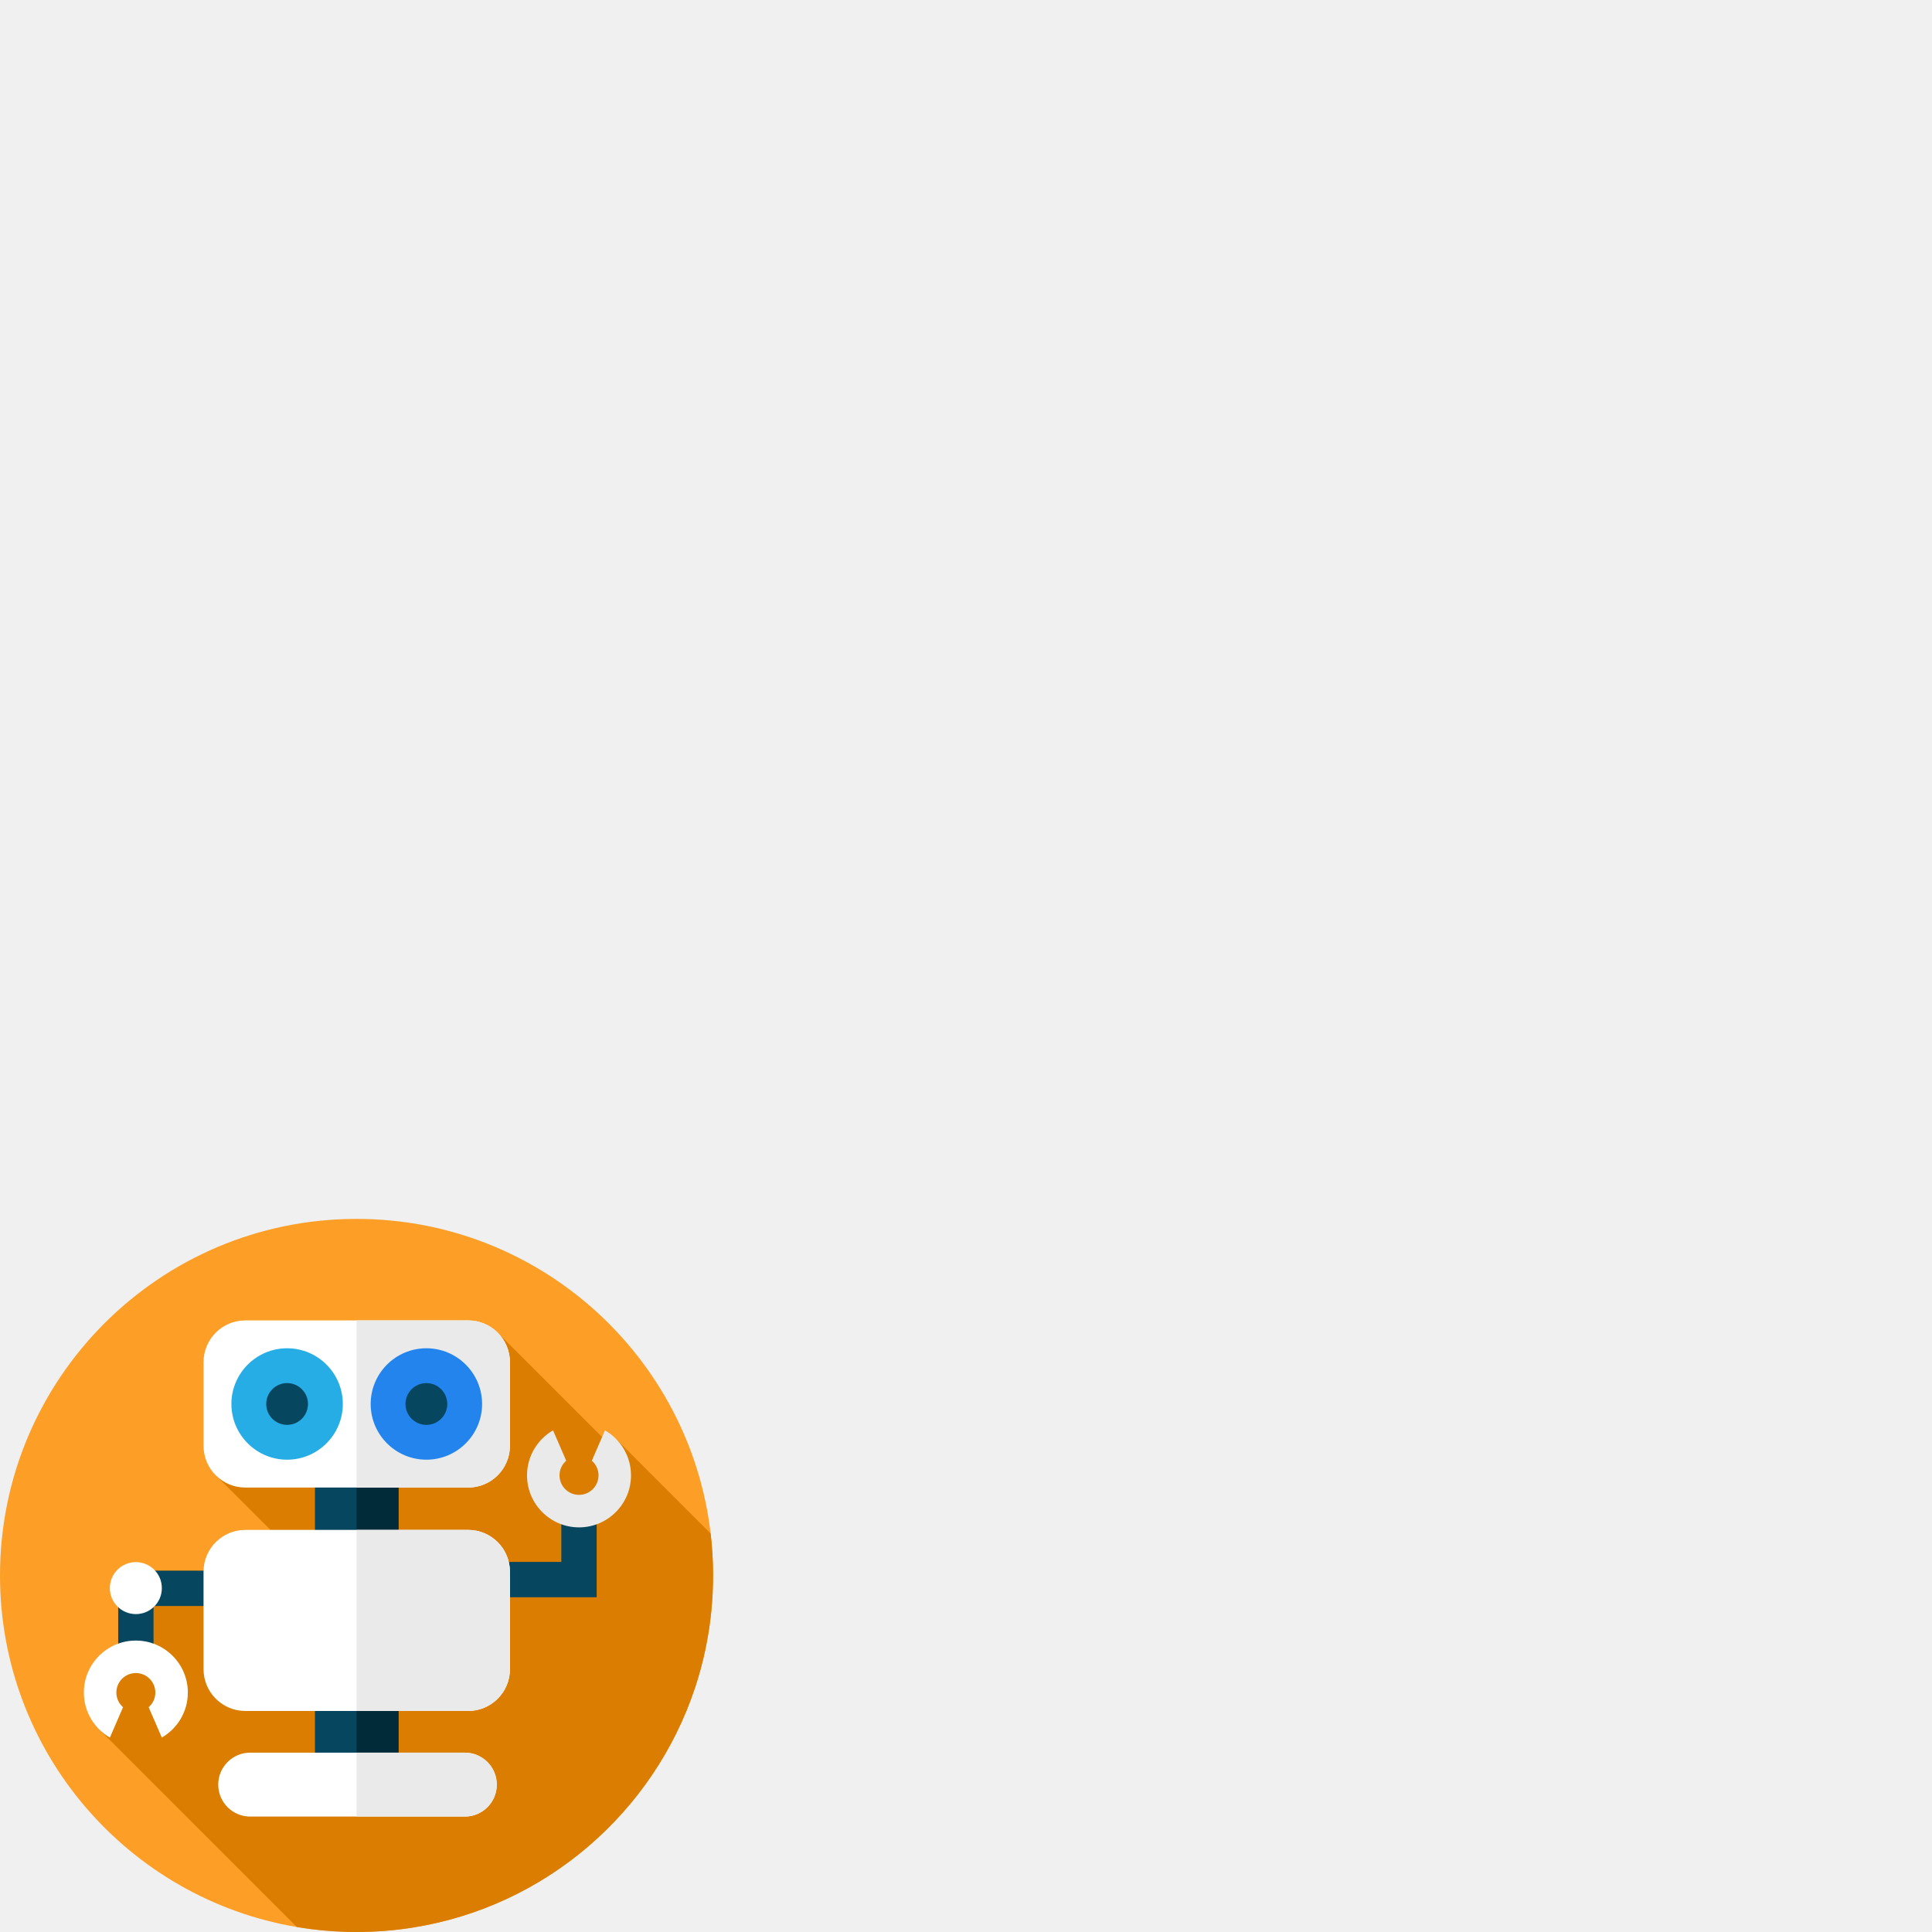
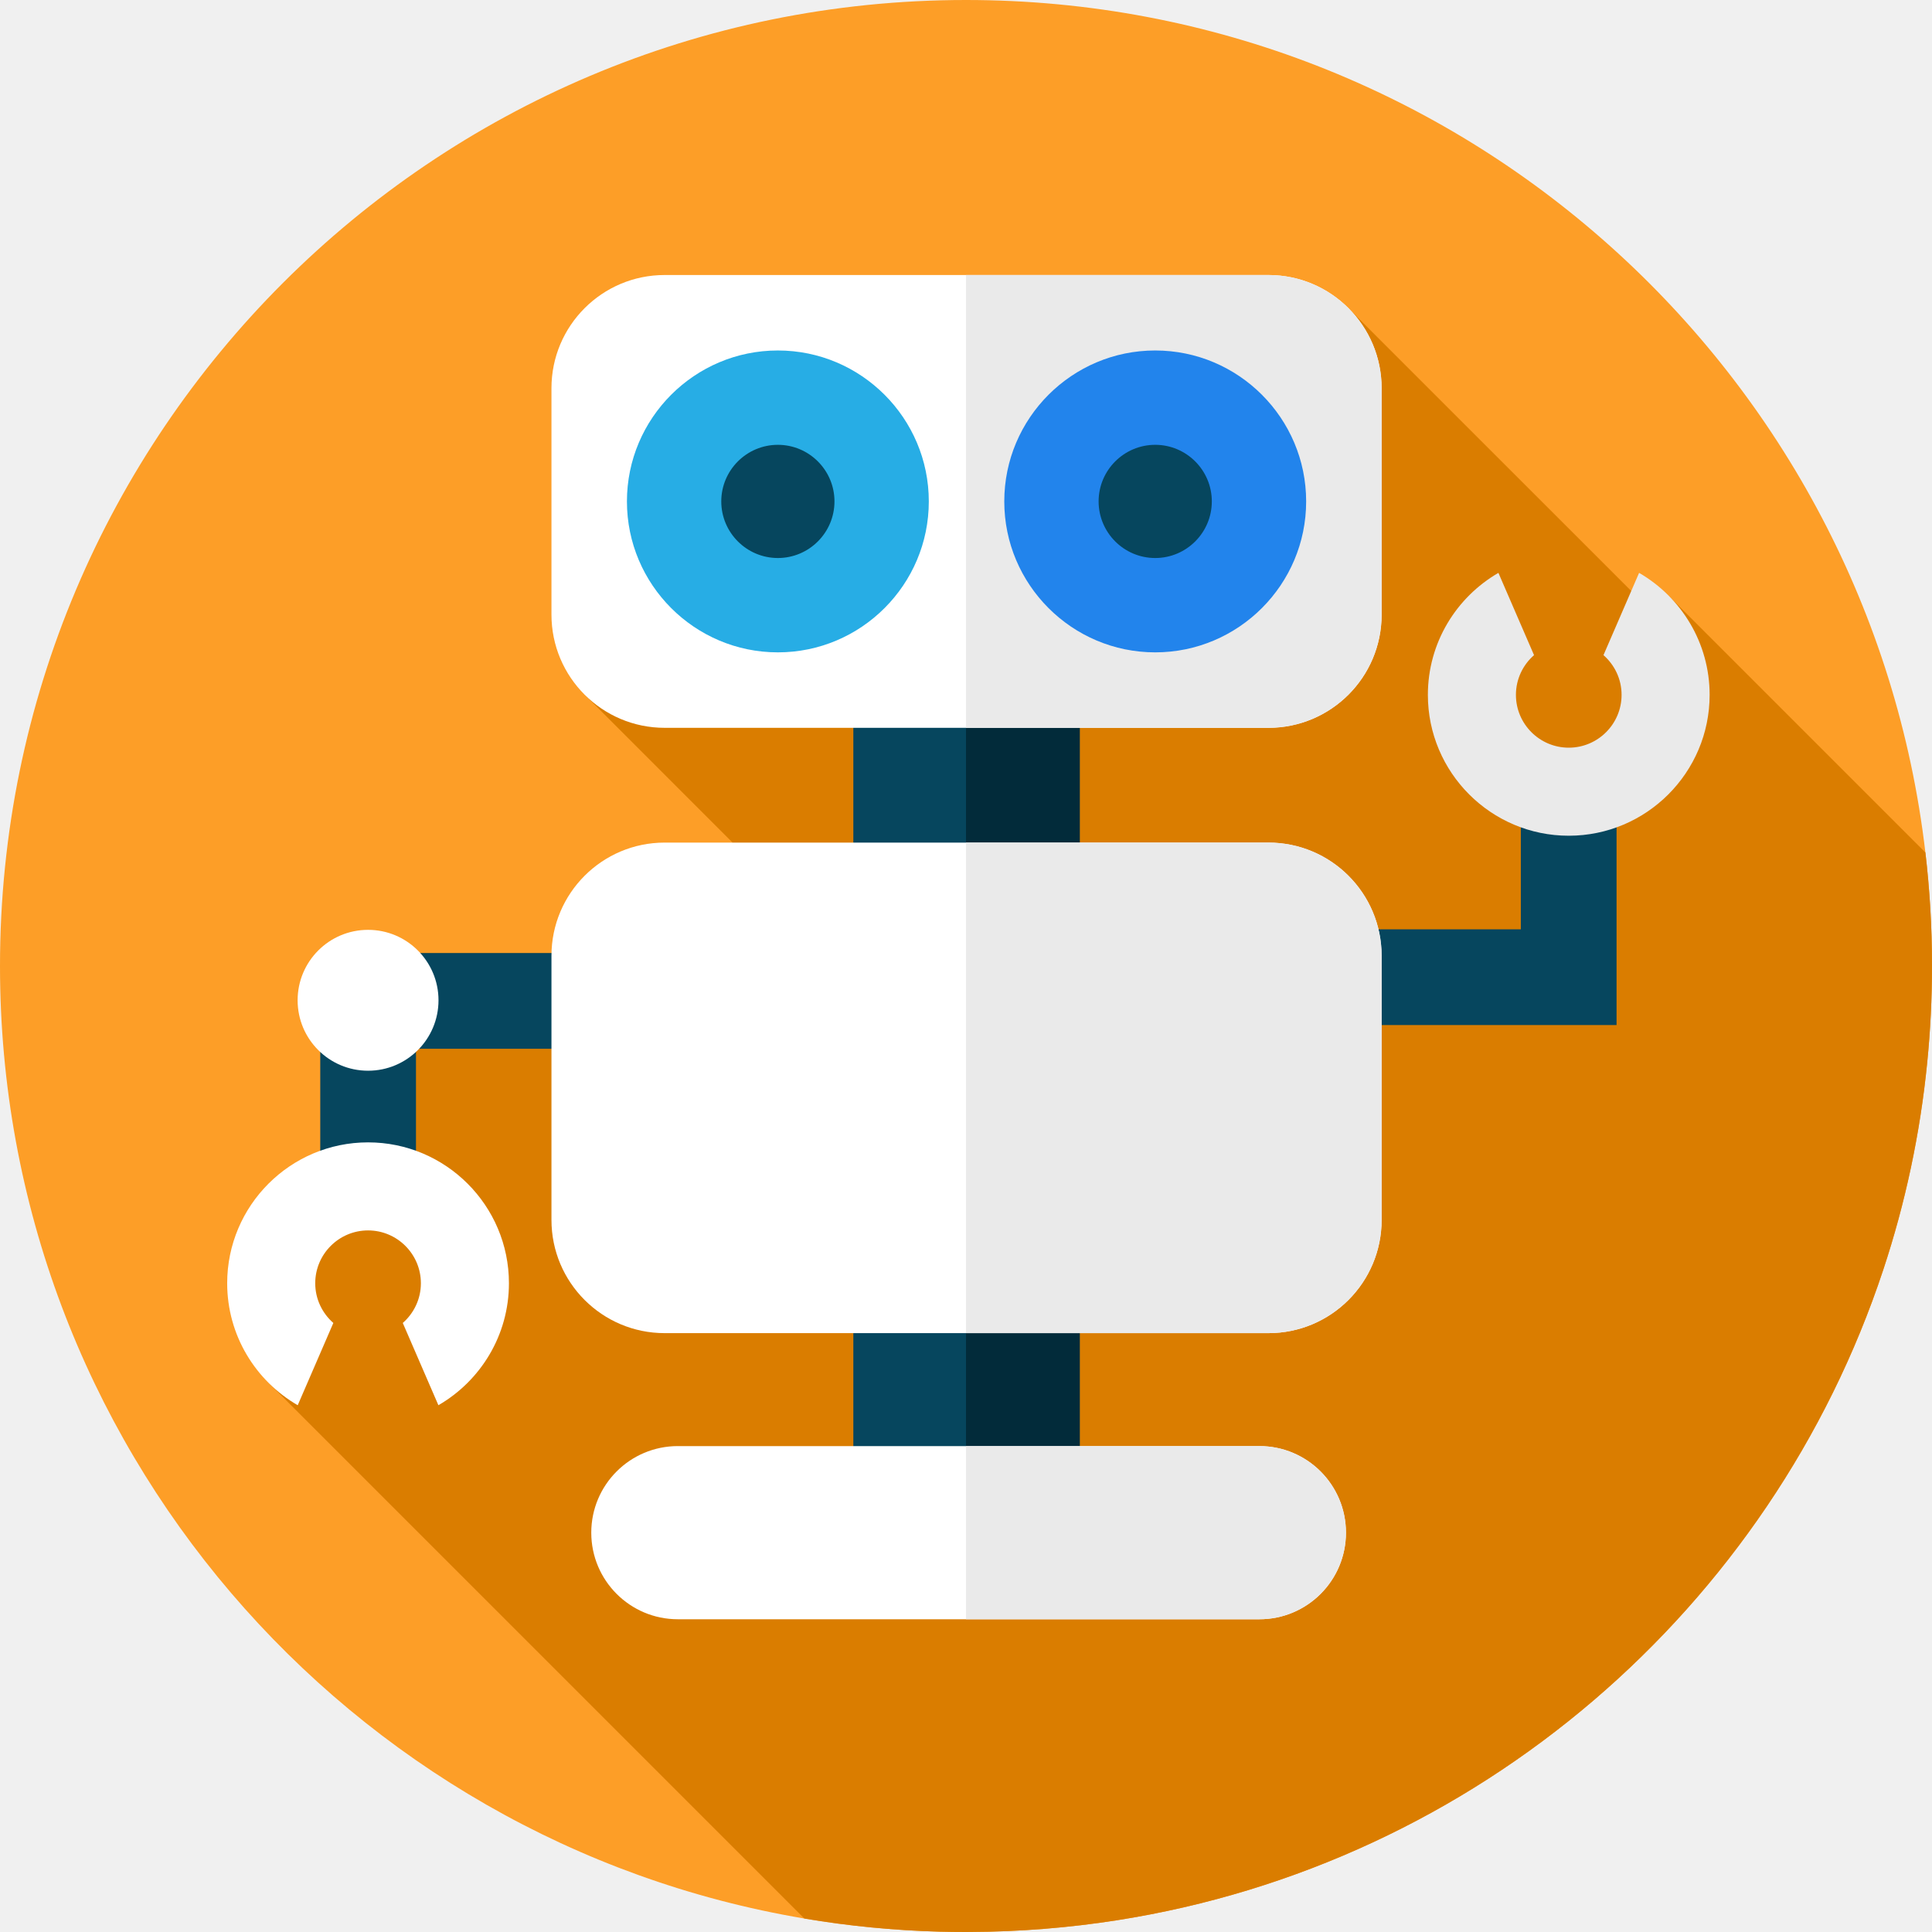
- <svg xmlns="http://www.w3.org/2000/svg" id="Capa_1" enable-background="new 0 0 512 512" height="512" viewBox="0 0 512 512" width="512" version="1.1">
+ <svg xmlns="http://www.w3.org/2000/svg" id="Capa_1" enable-background="new 0 0 512 512" height="50" viewBox="0 0 50 50" width="50" version="1.1">
  <defs id="defs45" />
-   <g id="g874" transform="matrix(0.3690945,0,0,0.3690945,0,323.0236)">
+   <g id="g874" transform="scale(0.09765625)">
    <path id="path2" d="M 512,255.63 V 256 c 0,8.6 -0.43,17.11 -1.26,25.5 -1.88,19.03 -5.84,37.44 -11.66,55.01 C 469.39,426.2 391.45,493.92 296,508.89 c -12.71,1.99 -25.74,3.05 -39,3.1 -0.33,0.01 -0.67,0.01 -1,0.01 -2.34,0 -4.67,-0.03 -7,-0.09 -12.18,-0.33 -24.14,-1.5 -35.84,-3.48 C 92.18,488.05 0,382.78 0,256 0,114.62 114.62,0 256,0 c 131.21,0 239.37,98.72 254.25,225.93 1.14,9.74 1.74,19.65 1.75,29.7 z" style="fill:#fd9e27" />
    <path id="path4" d="M 512,255.63 V 256 c 0,8.6 -0.43,17.11 -1.26,25.5 -1.88,19.03 -5.84,37.44 -11.66,55.01 C 469.39,426.2 391.45,493.92 296,508.89 c -12.71,1.99 -25.74,3.05 -39,3.1 -0.33,0.01 -0.67,0.01 -1,0.01 -2.34,0 -4.67,-0.03 -7,-0.09 -12.18,-0.33 -24.14,-1.5 -35.84,-3.48 C 213.01,508.28 71.71,366.98 71.71,366.98 l 13.16,-62.03 26.49,-52.38 h 34.8 L 194.14,223.3 155.44,184.58 357.8,82.14 c 0,0 74.33,74.32 74.5,74.48 l 10.26,1.62 67.69,67.69 c 1.14,9.74 1.74,19.65 1.75,29.7 z" style="fill:#da7d00" />
    <path id="path6" d="m 226.143,174.795 v 72.159 6.275 150 h 60 v -150 -6.275 -72.159 z" style="fill:#06465e" />
    <path id="path8" d="m 256,174.795 v 228.434 h 30.143 v -150 -6.275 -72.159 z" style="fill:#022b3a" />
    <path id="path10" d="m 403.037,202.476 v 43.805 H 363.07 v 25.368 h 39.967 24.949 0.419 v -69.173 z" style="fill:#06465e" />
    <path id="path12" d="m 434.377,151.817 -6.821,15.752 -2.619,6.049 c 2.934,2.568 4.799,6.33 4.799,10.526 0,7.72 -6.28,14 -14,14 -7.72,0 -14,-6.281 -14,-14 0,-4.196 1.865,-7.958 4.799,-10.526 l -2.619,-6.049 -6.821,-15.752 c -11.162,6.462 -18.693,18.527 -18.693,32.326 0,20.586 16.748,37.334 37.334,37.334 20.586,0 37.334,-16.748 37.334,-37.334 0,-13.798 -7.531,-25.864 -18.693,-32.326 z" style="fill:#eaeaea" />
    <path id="path14" d="m 110.238,321.74 v -43.805 h 39.968 V 252.567 H 110.238 85.29 84.871 v 69.173 z" style="fill:#06465e" />
    <g id="g22" style="fill:#ffffff">
      <circle id="circle16" r="18.667" cy="265.086" cx="97.54" />
      <path id="path18" d="m 78.899,372.399 6.821,-15.751 2.619,-6.049 c -2.934,-2.568 -4.799,-6.33 -4.799,-10.526 0,-7.72 6.28,-14 14,-14 7.72,0 14,6.281 14,14 0,4.196 -1.865,7.958 -4.799,10.526 l 2.619,6.049 6.821,15.751 c 11.162,-6.462 18.693,-18.527 18.693,-32.326 0,-20.586 -16.748,-37.334 -37.334,-37.334 -20.586,0 -37.334,16.748 -37.334,37.334 0,13.798 7.531,25.864 18.693,32.326 z" />
      <path id="path20" d="m 336.143,192.881 h -160 c -16.569,0 -30,-13.431 -30,-30 v -60 c 0,-16.569 13.431,-30 30,-30 h 160 c 16.569,0 30,13.431 30,30 v 60 c 0,16.569 -13.431,30 -30,30 z" />
    </g>
    <path id="path24" d="M 336.143,72.881 H 256 v 120 h 80.143 c 16.568,0 30,-13.431 30,-30 v -60 c 0,-16.568 -13.431,-30 -30,-30 z" style="fill:#eaeaea" />
    <path id="path26" d="m 336.143,353.295 h -160 c -16.569,0 -30,-13.431 -30,-30 v -70 c 0,-16.569 13.431,-30 30,-30 h 160 c 16.569,0 30,13.431 30,30 v 70 c 0,16.569 -13.431,30 -30,30 z" style="fill:#ffffff" />
    <path id="path28" d="M 336.143,223.295 H 256 v 130 h 80.143 c 16.568,0 30,-13.432 30,-30 v -70 c 0,-16.568 -13.431,-30 -30,-30 z" style="fill:#eaeaea" />
    <path id="path30" d="m 333.748,429.119 h -154.11 c -12.672,0 -22.945,-10.273 -22.945,-22.945 0,-12.672 10.273,-22.945 22.945,-22.945 h 154.11 c 12.672,0 22.945,10.273 22.945,22.945 -10e-4,12.672 -10.273,22.945 -22.945,22.945 z" style="fill:#ffffff" />
    <path id="path32" d="M 333.748,383.229 H 256 v 45.89 h 77.748 c 12.672,0 22.945,-10.273 22.945,-22.945 -10e-4,-12.672 -10.273,-22.945 -22.945,-22.945 z" style="fill:#eaeaea" />
    <circle id="circle34" r="27.5" cy="132.881" cx="306.143" style="fill:#06465e" />
    <path id="path36" d="m 306.144,172.881 c -22.056,0 -40,-17.944 -40,-40 0,-22.056 17.944,-40 40,-40 22.056,0 40,17.944 40,40 0,22.056 -17.945,40 -40,40 z m 0,-55 c -8.271,0 -15,6.729 -15,15 0,8.271 6.729,15 15,15 8.271,0 15,-6.729 15,-15 0,-8.271 -6.729,-15 -15,-15 z" style="fill:#2284ec" />
    <circle id="circle38" r="27.5" cy="132.881" cx="206.143" style="fill:#06465e" />
    <path id="path40" d="m 206.144,172.881 c -22.056,0 -40,-17.944 -40,-40 0,-22.056 17.944,-40 40,-40 22.056,0 40,17.944 40,40 0,22.056 -17.945,40 -40,40 z m 0,-55 c -8.271,0 -15,6.729 -15,15 0,8.271 6.729,15 15,15 8.271,0 15,-6.729 15,-15 0,-8.271 -6.729,-15 -15,-15 z" style="fill:#27ade5" />
  </g>
</svg>
